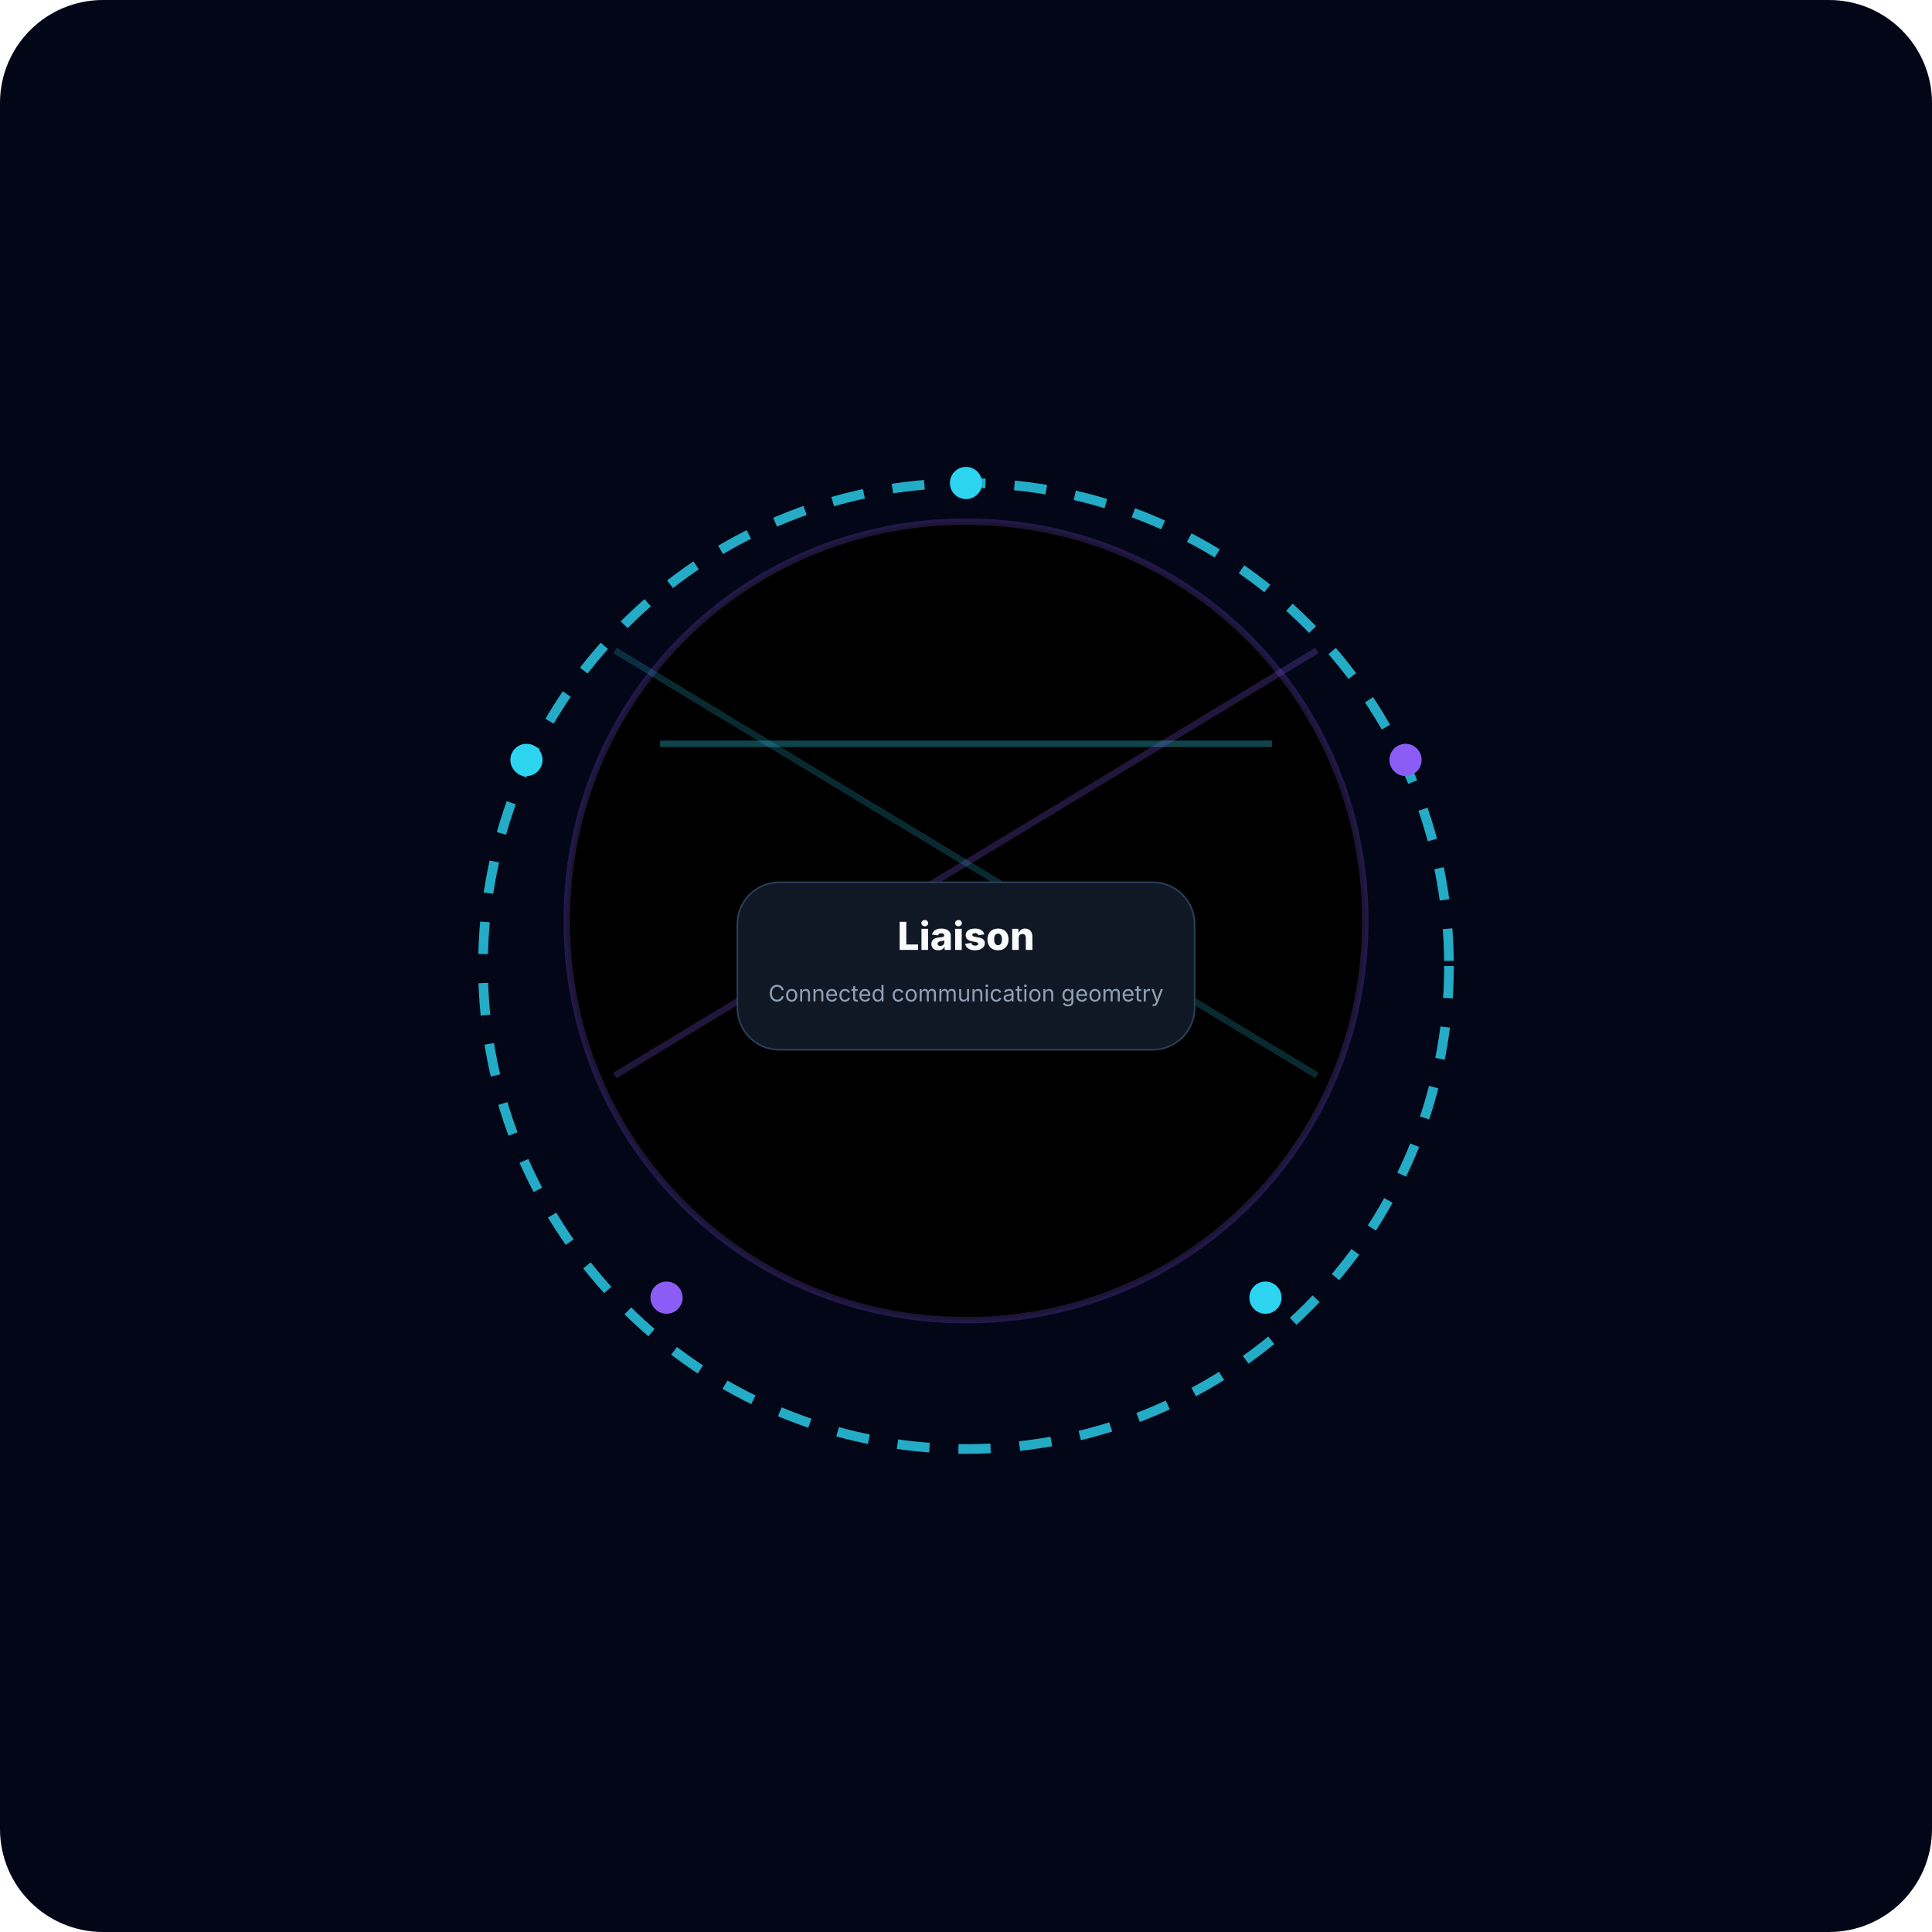
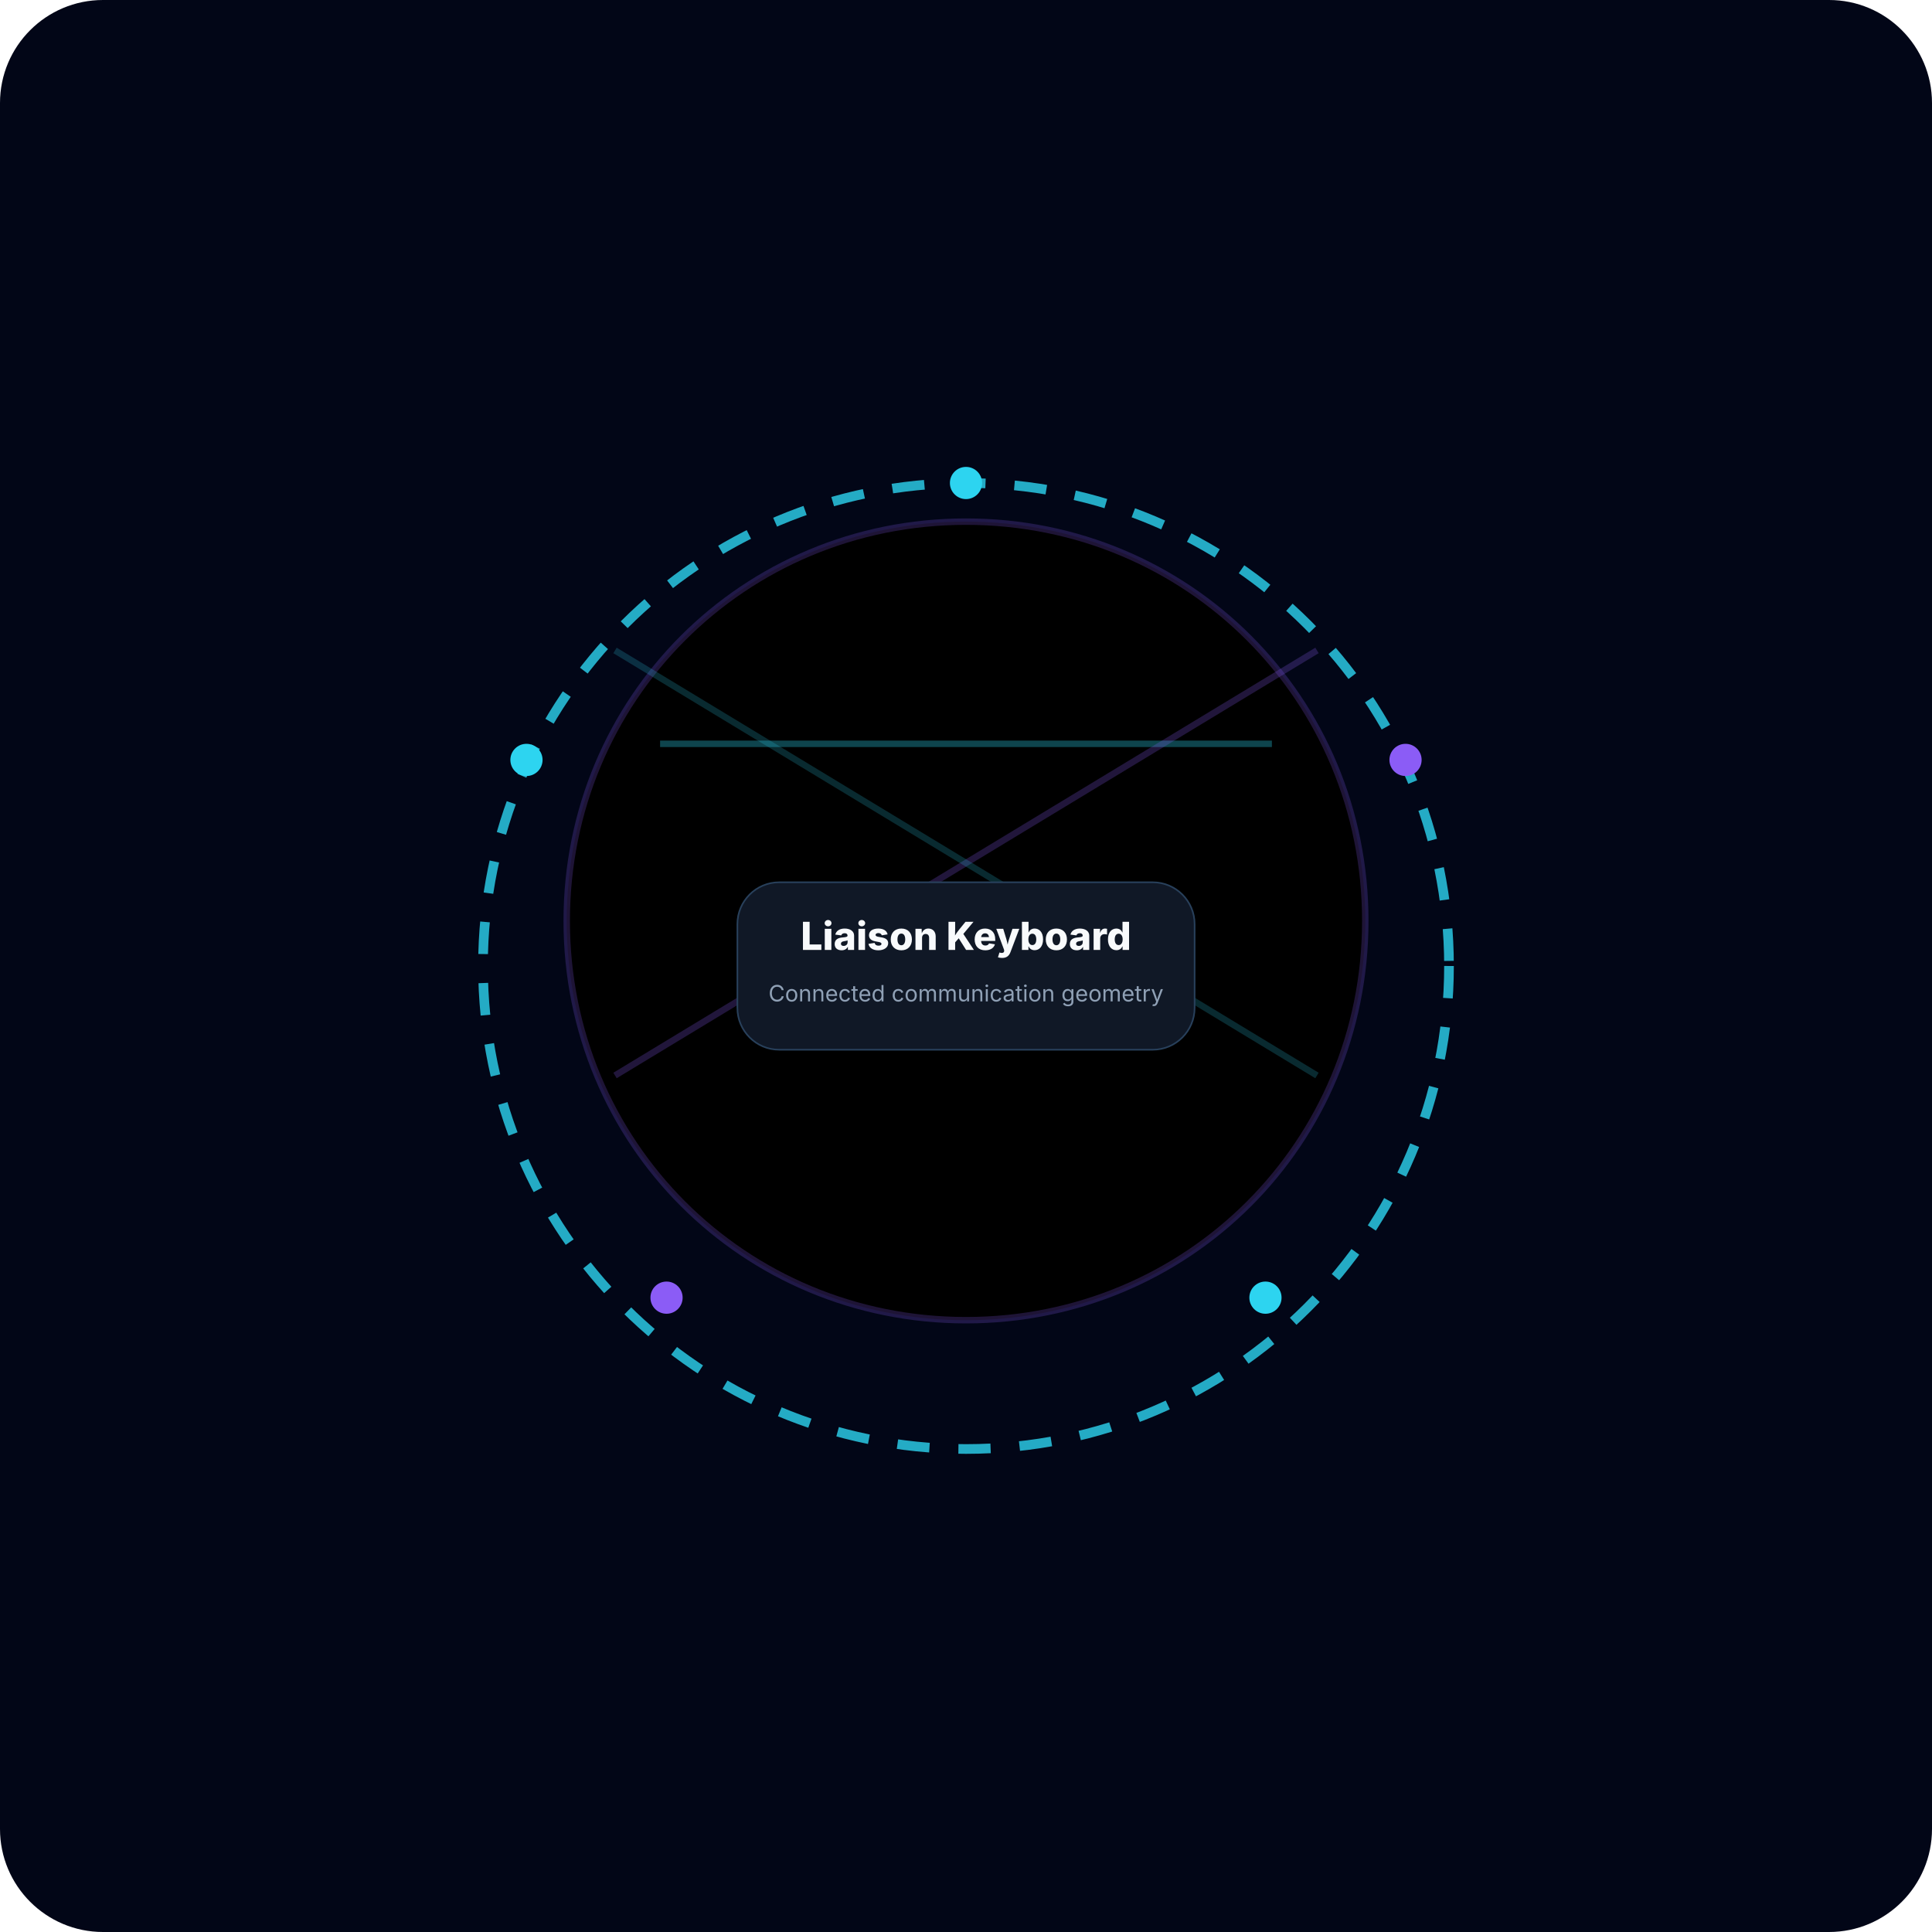
<svg xmlns="http://www.w3.org/2000/svg" viewBox="0 0 1200 1200" role="img" aria-labelledby="t d">
  <defs>
    <radialGradient id="g" cx="0" cy="0" r="1" gradientTransform="translate(600 600) rotate(90) scale(520)">
      <stop offset="0" stop-color="#2dd4f0" stop-opacity=".24" />
      <stop offset=".52" stop-color="#8b5cf6" stop-opacity=".14" />
      <stop offset="1" stop-color="#020617" stop-opacity="0" />
    </radialGradient>
    <linearGradient id="line" x1="240" y1="240" x2="960" y2="960">
      <stop offset="0" stop-color="#2dd4f0" />
      <stop offset="1" stop-color="#8b5cf6" />
    </linearGradient>
  </defs>
  <rect width="1200" height="1200" rx="64" fill="#020617" />
  <circle cx="600" cy="600" r="520" fill="url(#g)" />
  <circle cx="600" cy="600" r="300" fill="none" stroke="url(#line)" stroke-width="6" stroke-dasharray="20 18" opacity=".8" />
  <circle cx="600" cy="600" r="210" fill="none" stroke="#2dd4f0" stroke-opacity=".3" stroke-width="4" />
  <circle cx="600" cy="600" r="108" fill="#2dd4f0" fill-opacity=".18" />
  <circle cx="600" cy="600" r="72" fill="#0b1422" stroke="#2dd4f0" stroke-opacity=".5" stroke-width="2" />
  <path d="M600 324C738 324 848 434 848 572C848 710 738 820 600 820C462 820 352 710 352 572C352 434 462 324 600 324Z" stroke="#8b5cf6" stroke-opacity=".22" stroke-width="4" />
  <path d="M410 462H790" stroke="#2dd4f0" stroke-opacity=".32" stroke-width="4" />
  <path d="M382 668L818 404" stroke="#8b5cf6" stroke-opacity=".24" stroke-width="4" />
  <path d="M382 404L818 668" stroke="#2dd4f0" stroke-opacity=".2" stroke-width="4" />
  <circle cx="600" cy="300" r="10" fill="#2dd4f0" />
  <circle cx="873" cy="472" r="10" fill="#8b5cf6" />
  <circle cx="786" cy="806" r="10" fill="#2dd4f0" />
  <circle cx="414" cy="806" r="10" fill="#8b5cf6" />
  <circle cx="327" cy="472" r="10" fill="#2dd4f0" />
  <rect x="458" y="548" width="284" height="104" rx="26" fill="#101826" stroke="#28405b" />
-   <text x="600" y="590" fill="#f8fafc" font-family="Inter,Segoe UI,Arial,sans-serif" font-size="24" font-weight="800" text-anchor="middle">Liaison</text>
+   <text x="600" y="590" fill="#f8fafc" font-family="Inter,Segoe UI,Arial,sans-serif" font-size="24" font-weight="800" text-anchor="middle">Liaison Keyboard</text>
  <text x="600" y="622" fill="#8fa0b5" font-family="Inter,Segoe UI,Arial,sans-serif" font-size="14" text-anchor="middle">Connected communication geometry</text>
</svg>
